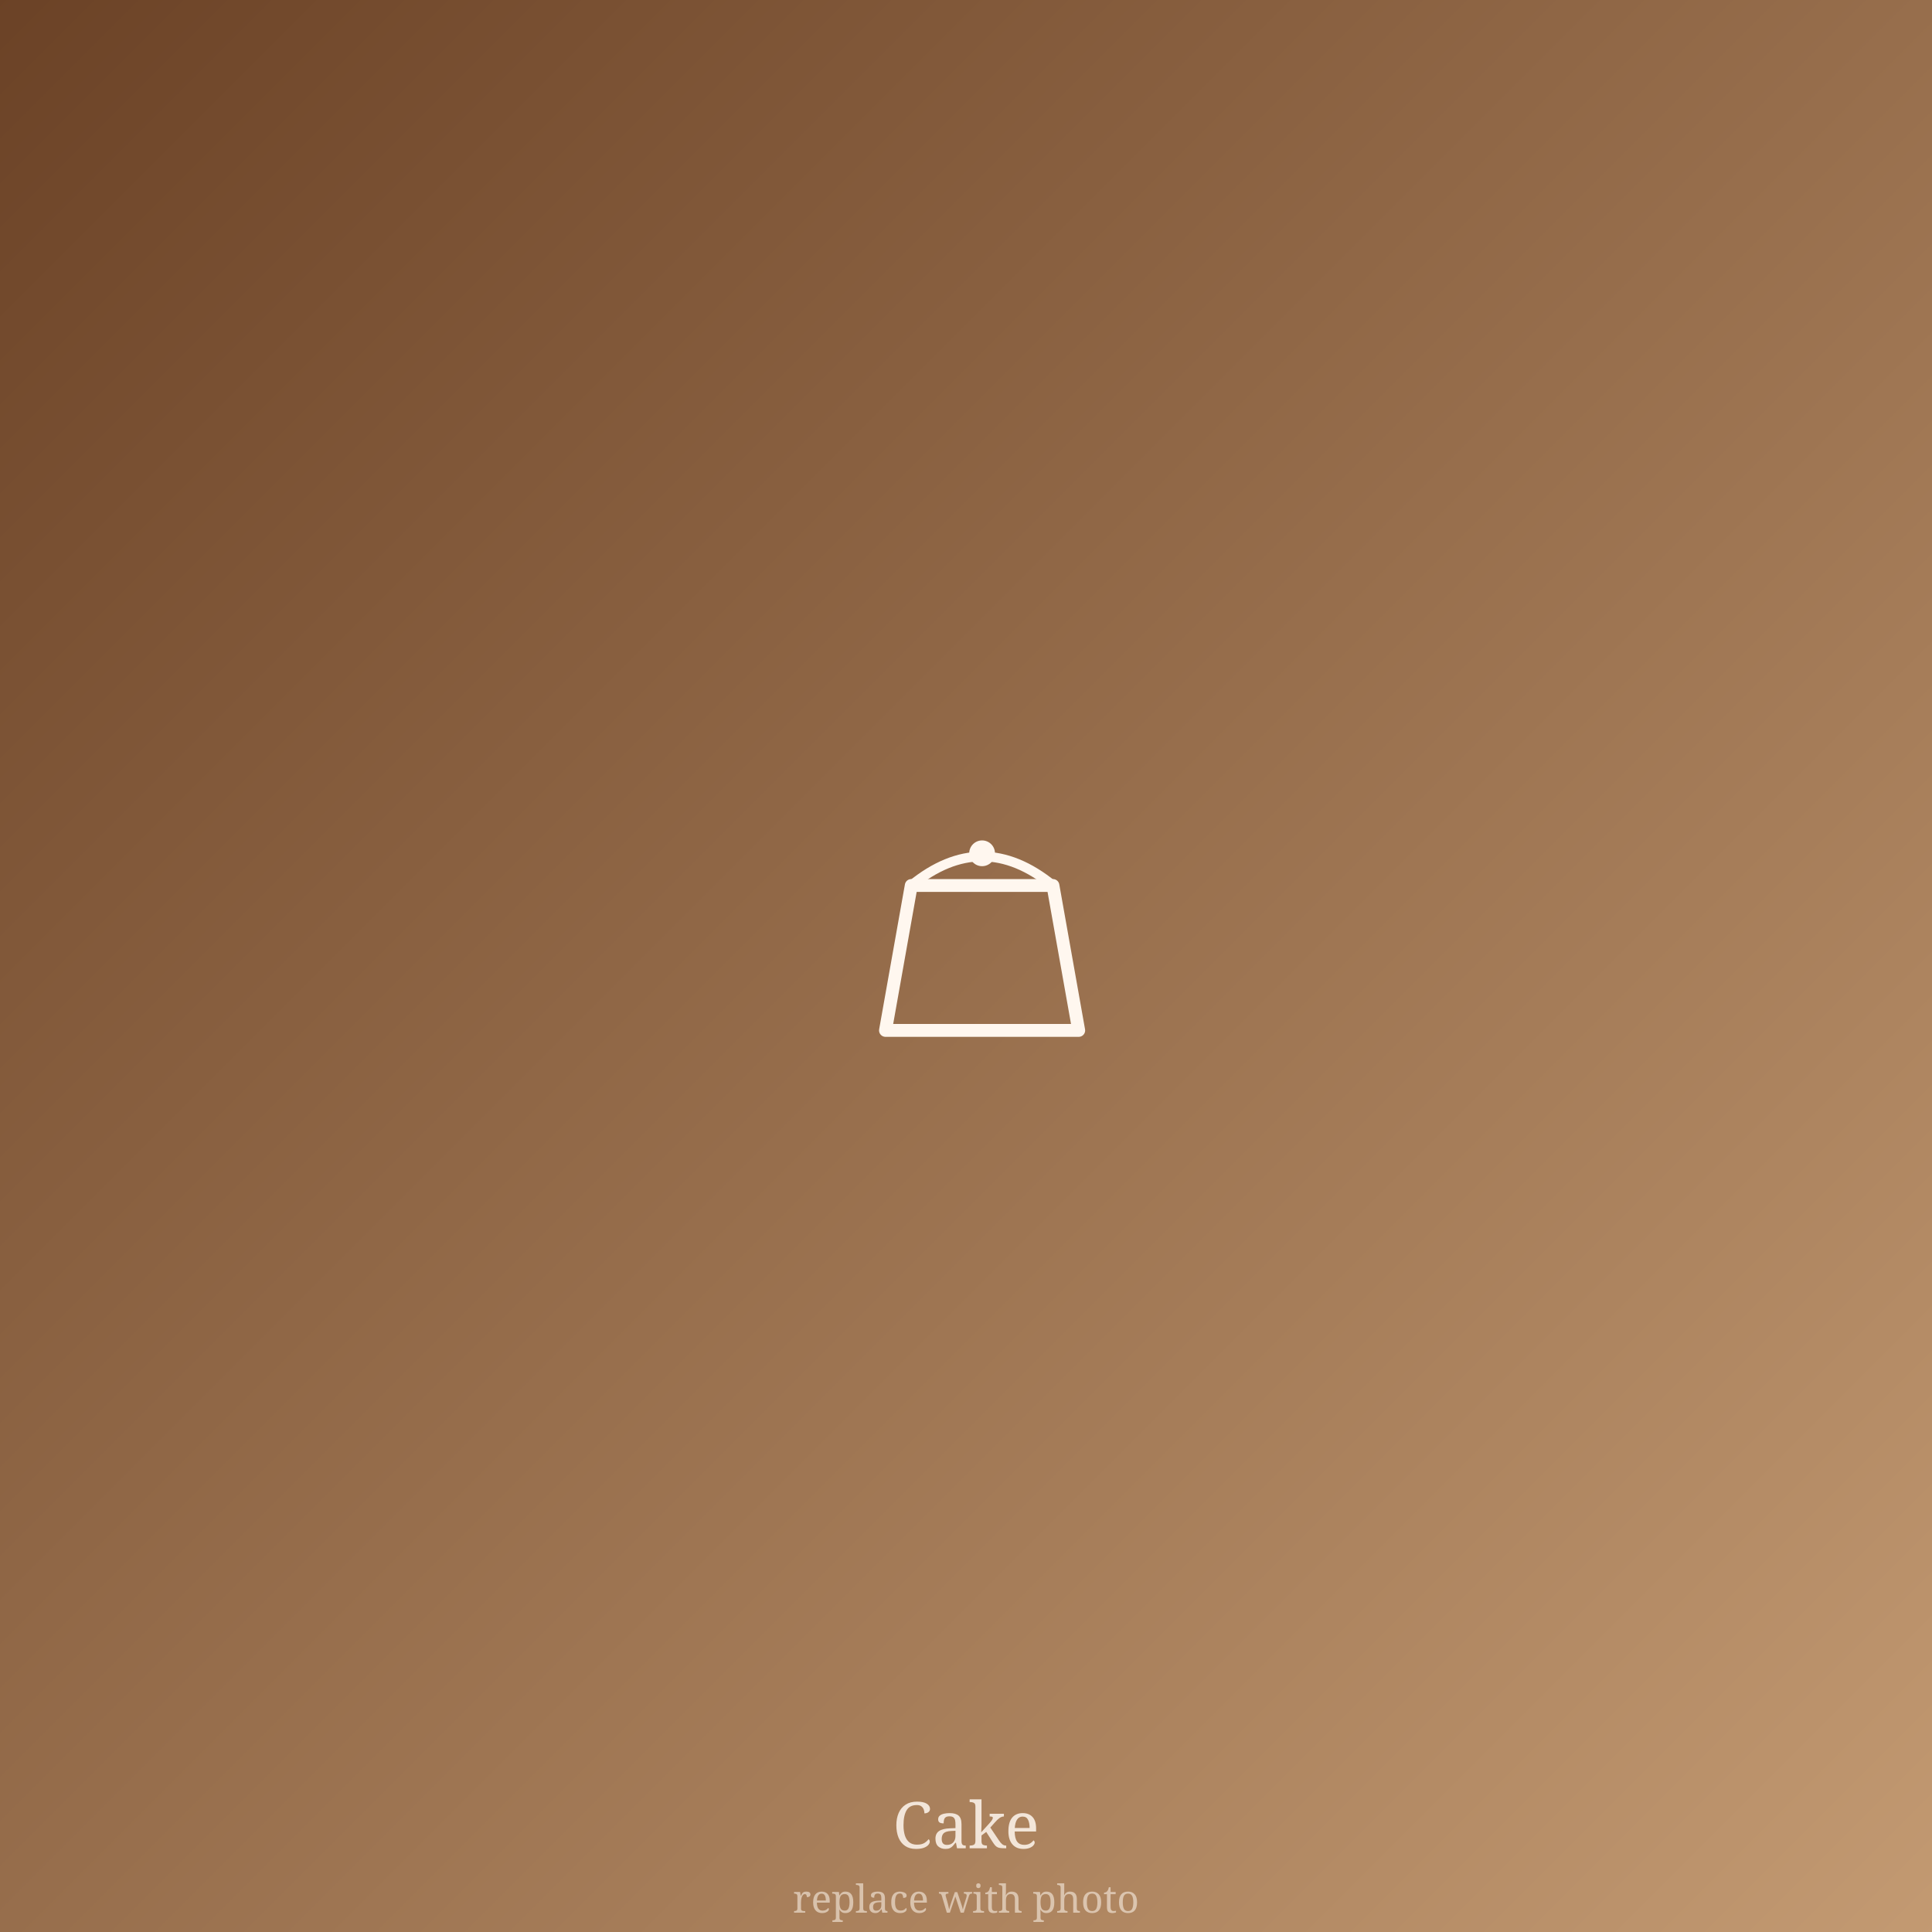
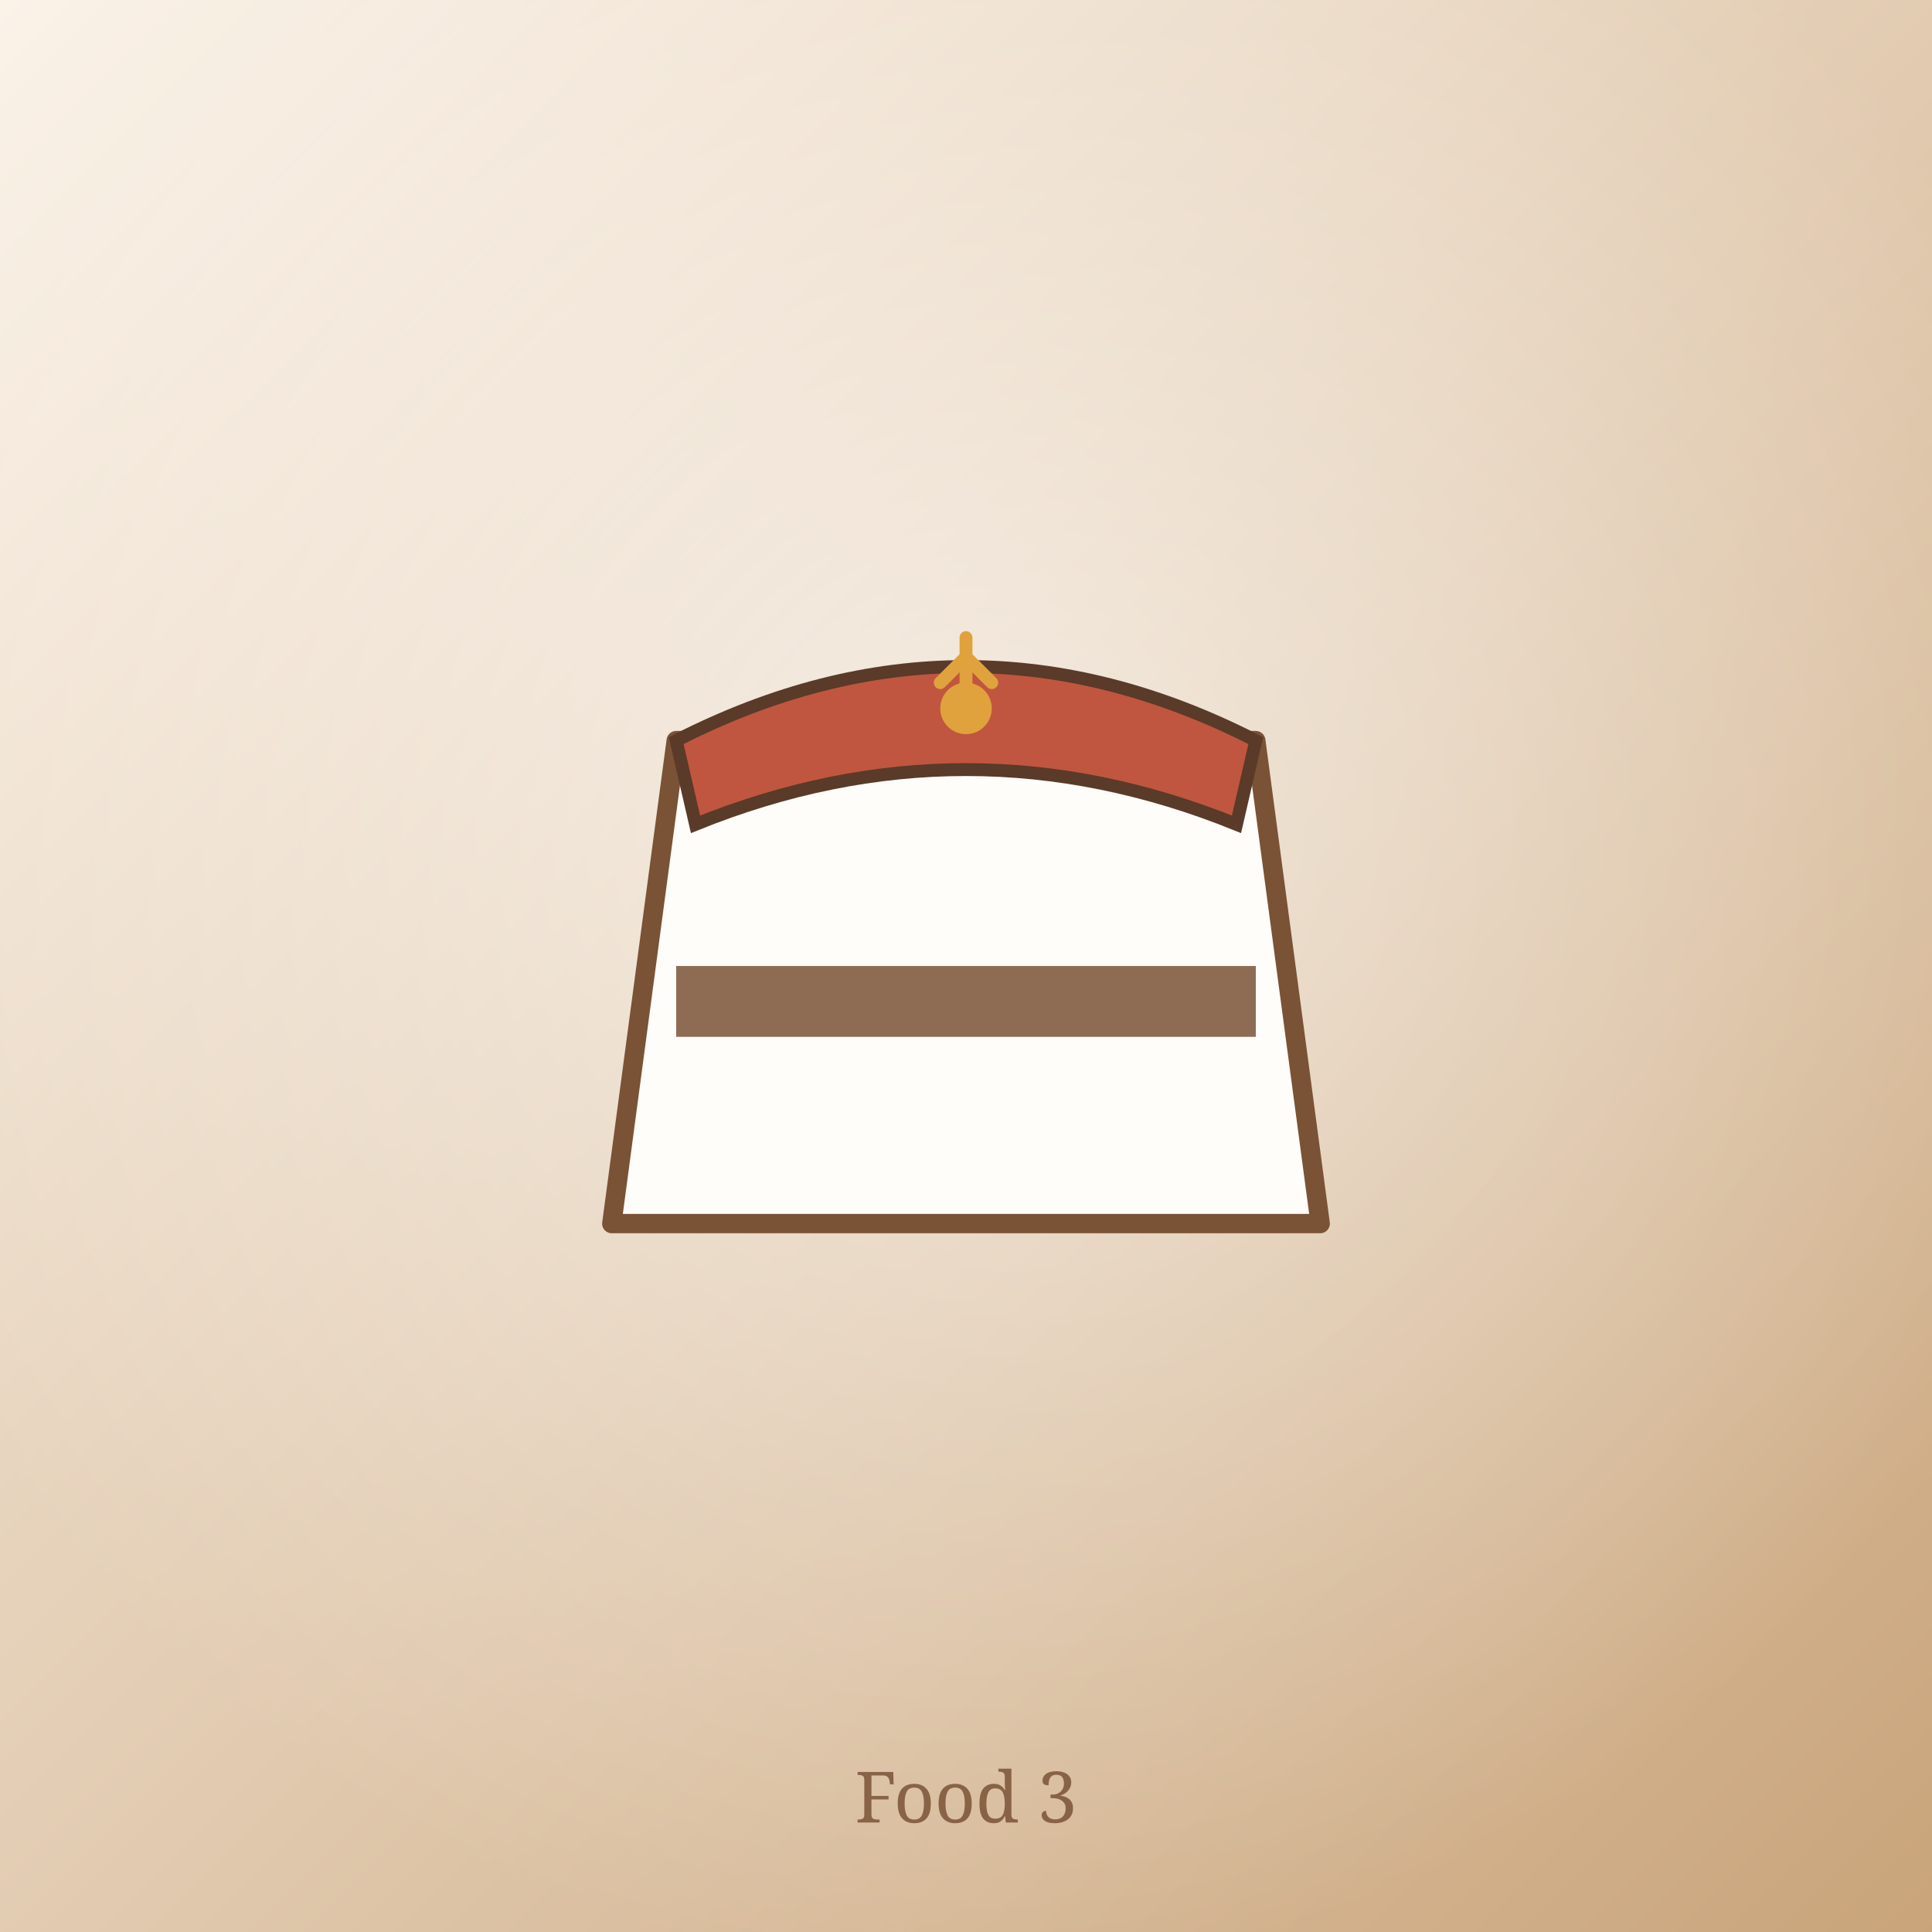
<svg xmlns="http://www.w3.org/2000/svg" width="600" height="600" viewBox="0 0 600 600">
  <defs>
-     <linearGradient id="g" x1="0" y1="0" x2="1" y2="1">
-       <stop offset="0" stop-color="#6b4226" />
-       <stop offset="1" stop-color="#c39a72" />
+     <linearGradient id="bg" x1="0" y1="0" x2="1" y2="1">
+       <stop offset="0" stop-color="#FBF3E9" />
+       <stop offset="1" stop-color="#C9A47A" />
    </linearGradient>
+     <radialGradient id="glow" cx="0.5" cy="0.42" r="0.6">
+       <stop offset="0" stop-color="#ffffff" stop-opacity="0.55" />
+       <stop offset="1" stop-color="#ffffff" stop-opacity="0" />
+     </radialGradient>
  </defs>
-   <rect width="600" height="600" fill="url(#g)" />
-   <g transform="translate(225.0, 225.0) scale(1.0)">
-     <path d="M50 95 l8 -45 h44 l8 45 z" fill="none" stroke="#fff7ef" stroke-width="4" stroke-linejoin="round" />
-     <path d="M58 50 q22 -18 44 0" fill="none" stroke="#fff7ef" stroke-width="3" />
-     <circle cx="80" cy="40" r="4" fill="#fff7ef" />
-   </g>
-   <text x="300.0" y="574" text-anchor="middle" font-family="Georgia, serif" font-size="20" fill="#fff7ef" opacity="0.85">Cake</text>
-   <text x="300.0" y="594" text-anchor="middle" font-family="Georgia, serif" font-size="12" fill="#fff7ef" opacity="0.55">replace with photo</text>
+   <rect width="600" height="600" fill="url(#bg)" />
+   <rect width="600" height="600" fill="url(#glow)" />
+   <path d="M190 380 l20 -150 h180 l20 150 z" fill="#FFFDF9" stroke="#7A5236" stroke-width="6" stroke-linejoin="round" />
+   <path d="M210 230 q90 -46 180 0 l-6 26 q-84 -34 -168 0 z" fill="#C0563F" stroke="#5A3A29" stroke-width="4" />
+   <rect x="210" y="300" width="180" height="22" fill="#7A5236" opacity="0.85" />
+   <circle cx="300" cy="220" r="8" fill="#E0A23C" />
+   <path d="M300 220 v-22 M292 212 l8 -8 8 8" stroke="#E0A23C" stroke-width="4" fill="none" stroke-linecap="round" />
+   <text x="300" y="566" text-anchor="middle" font-family="Georgia, serif" font-size="22" fill="#7A5236" opacity="0.85">Food 3</text>
</svg>
